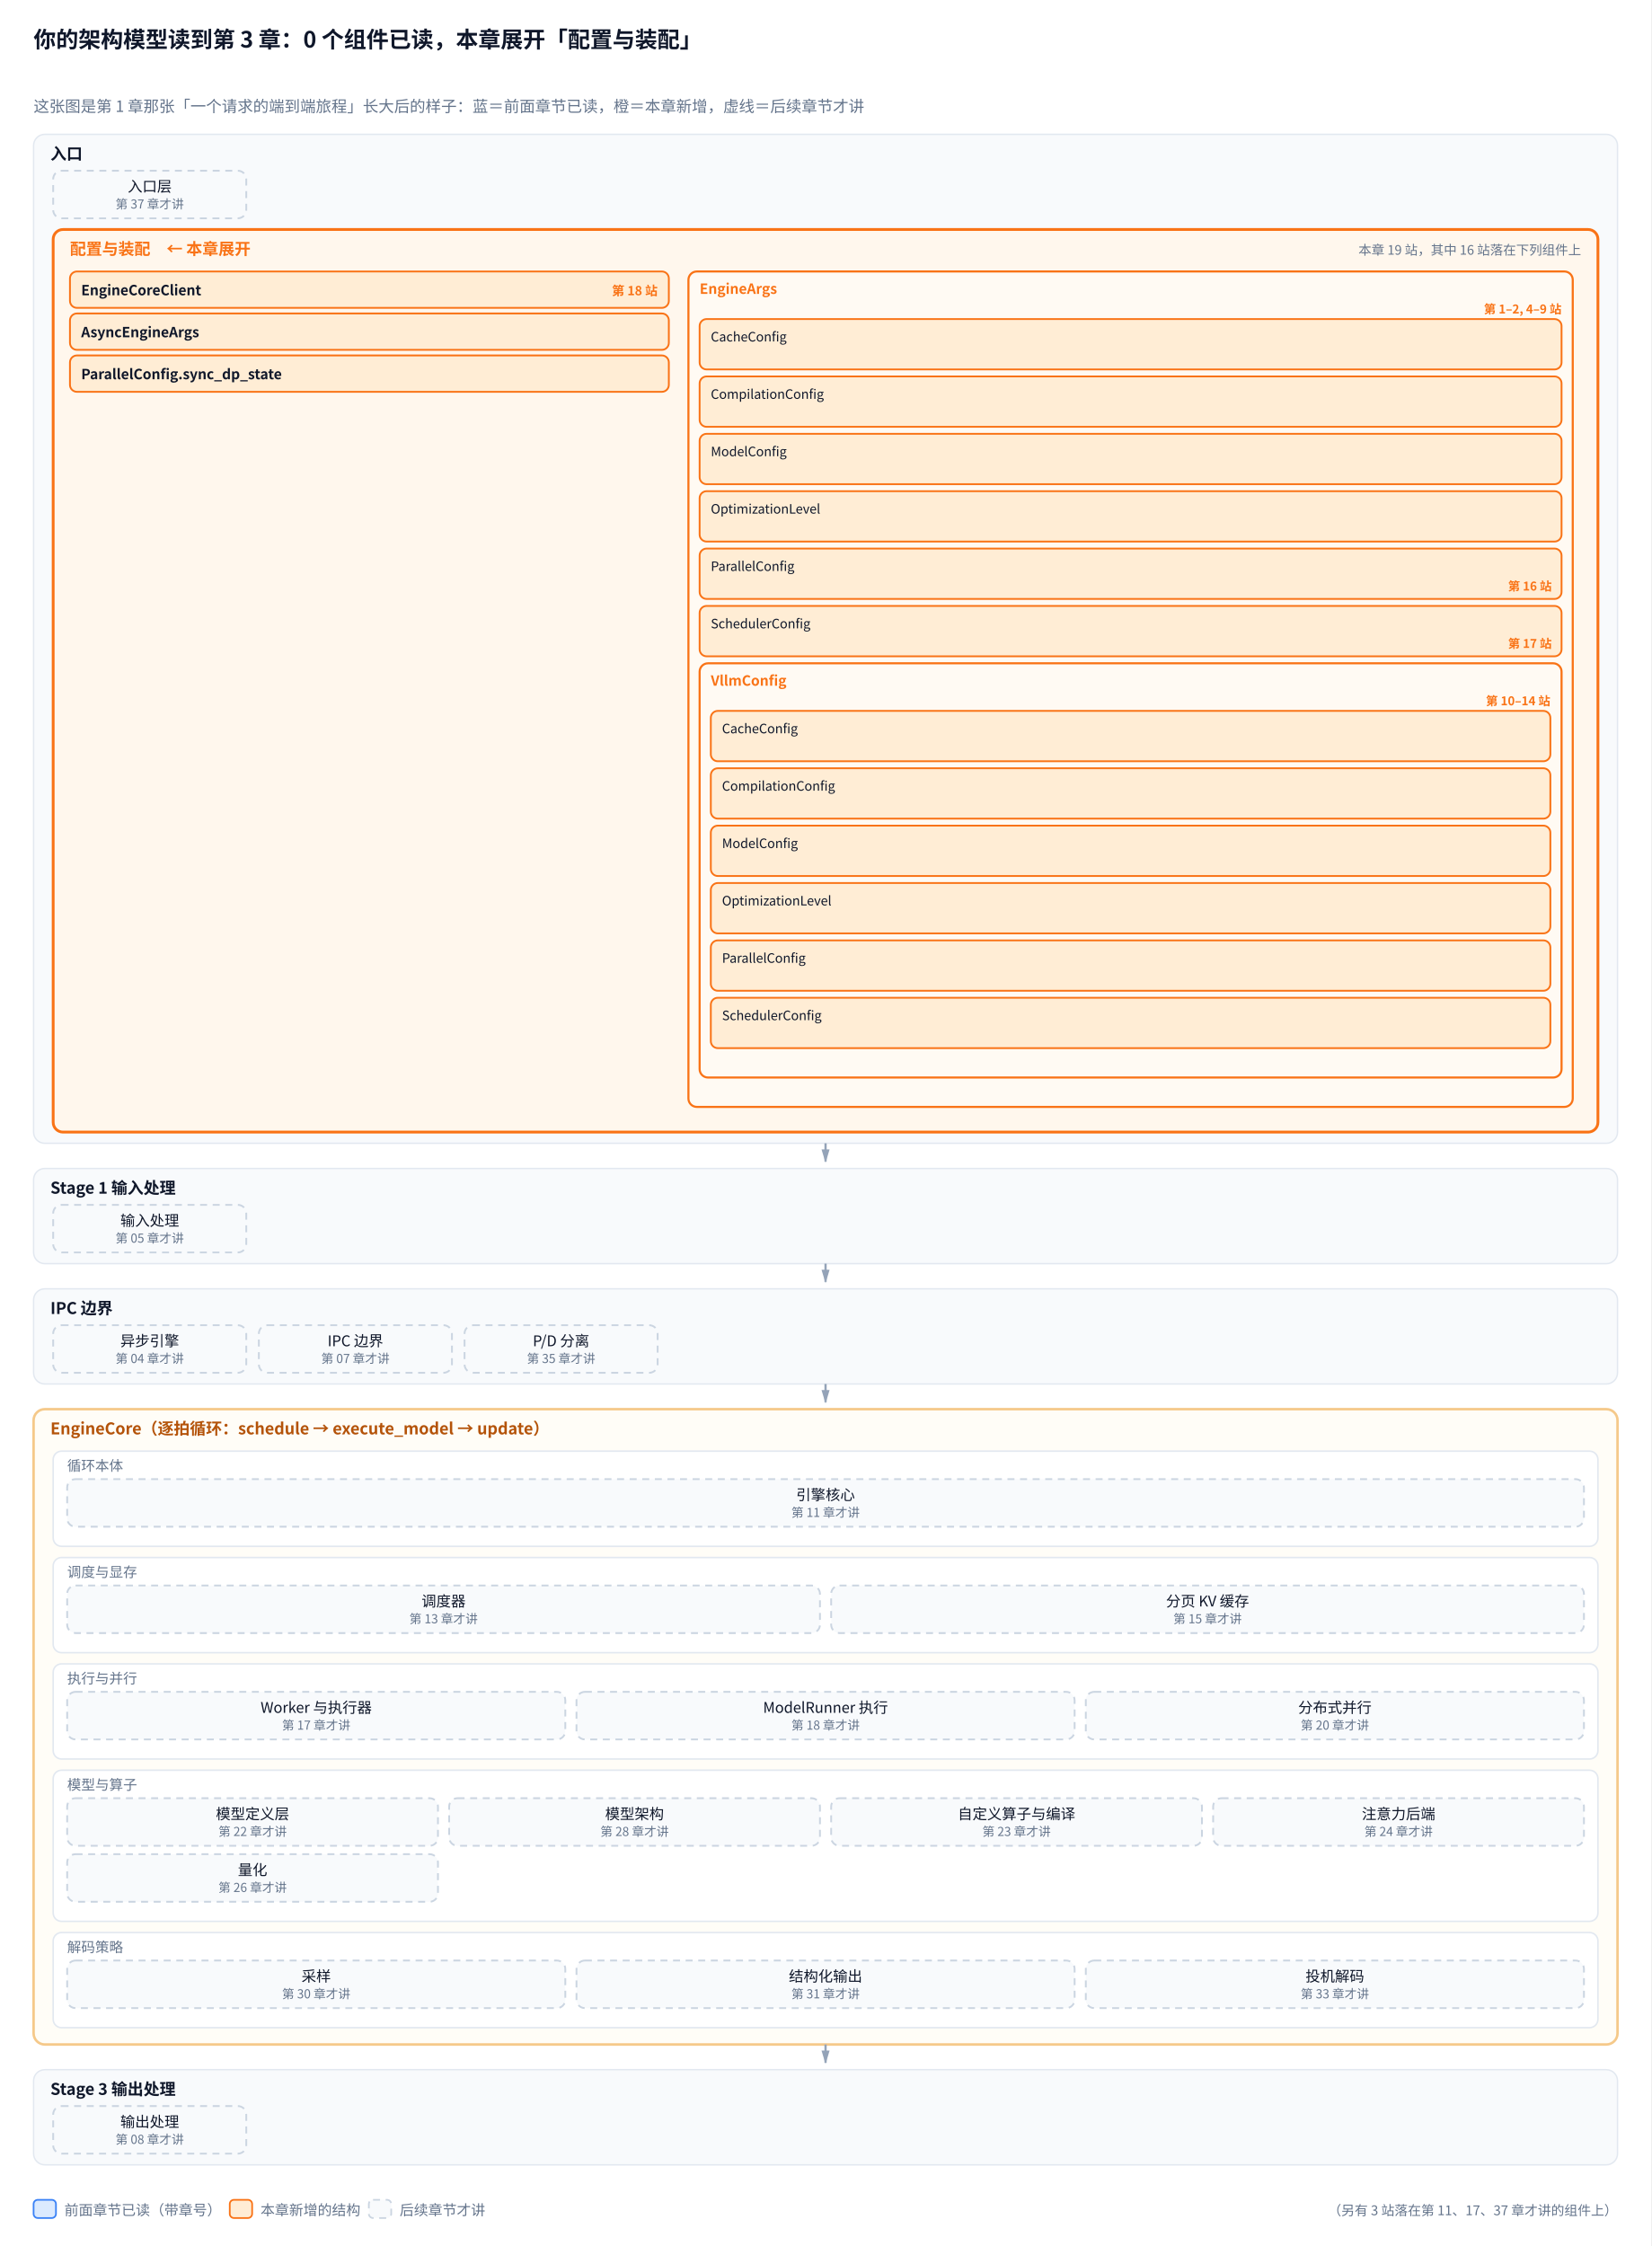
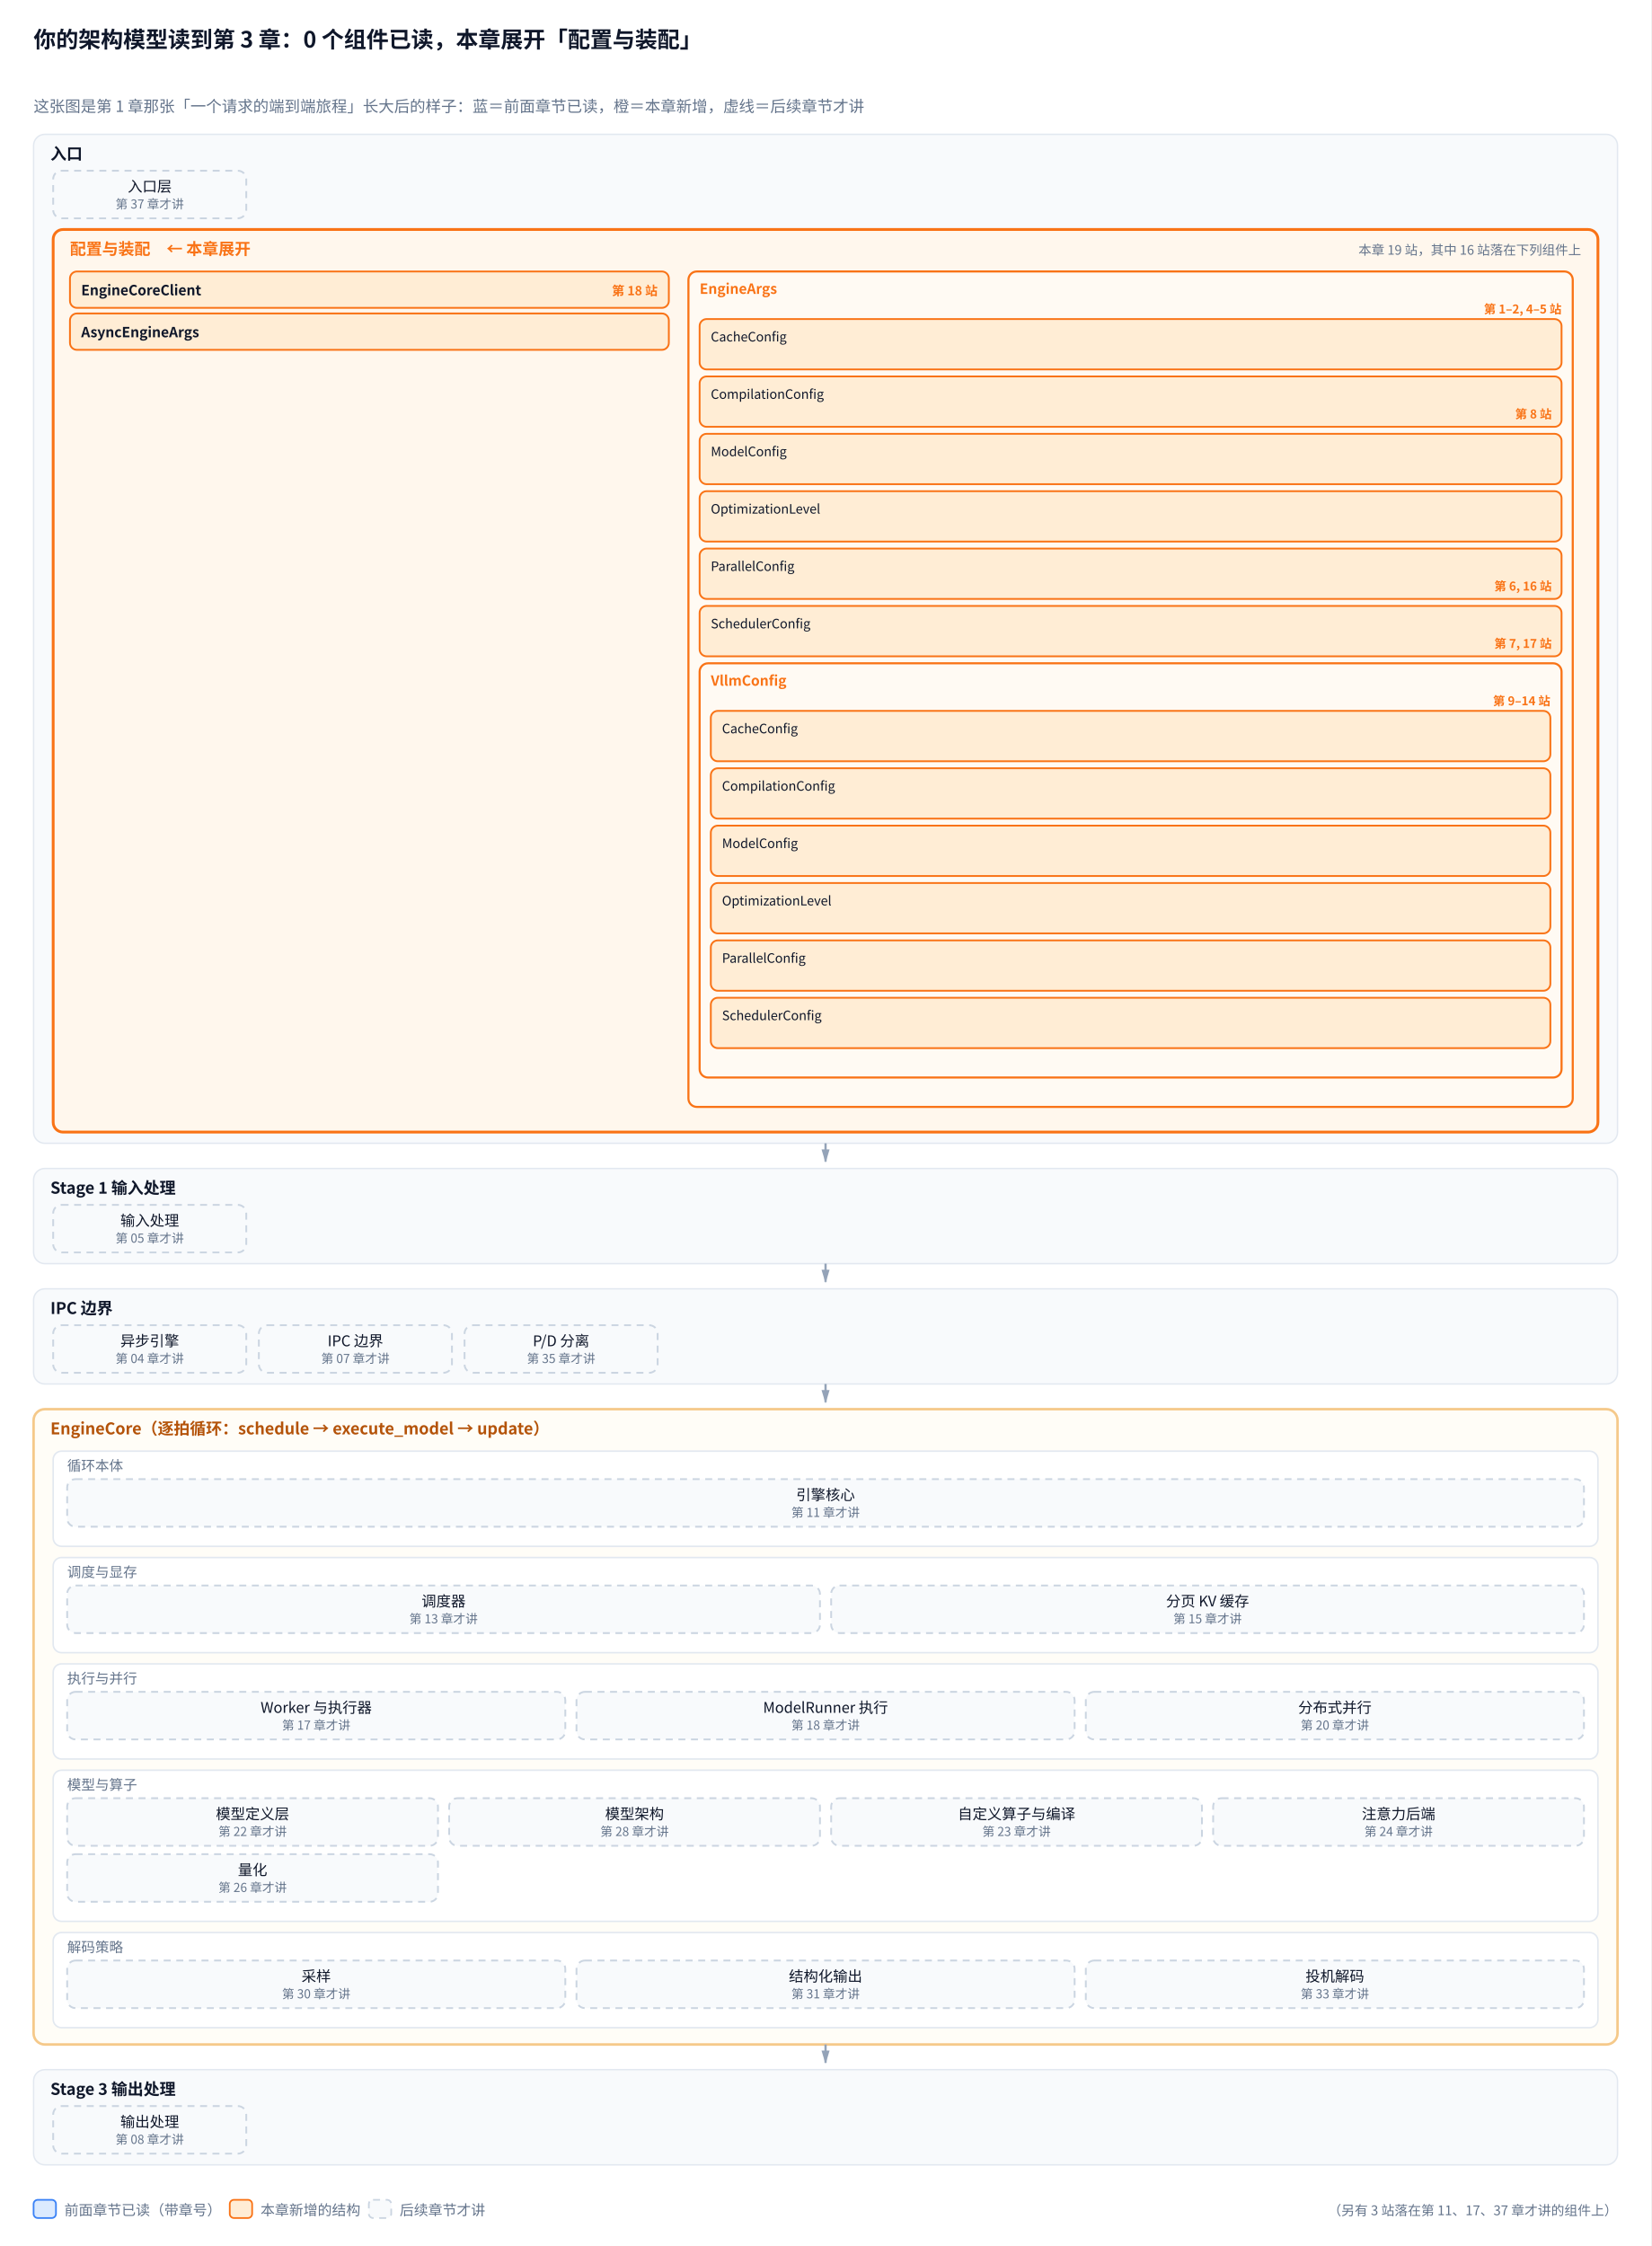
<svg xmlns="http://www.w3.org/2000/svg" viewBox="0 0 1180 1605">
  <defs>
    <marker id="a" viewBox="0 0 10 6" refX="9" refY="3" markerWidth="6" markerHeight="4" orient="auto">
      <path d="M0,0 L10,3 L0,6 Z" fill="#94a3b8" />
    </marker>
    <marker id="a2" viewBox="0 0 10 6" refX="9" refY="3" markerWidth="6" markerHeight="4" orient="auto">
      <path d="M0,0 L10,3 L0,6 Z" fill="#f97316" />
    </marker>
  </defs>
  <rect width="1180" height="1605" fill="white" />
  <text x="24" y="34" font-family="Microsoft YaHei, SimHei, Noto Sans CJK SC, PingFang SC, sans-serif" font-size="16" fill="#0f172a" font-weight="bold">你的架构模型读到第 3 章：0 个组件已读，本章展开「配置与装配」</text>
  <text x="24.0" y="80.0" font-family="Microsoft YaHei, SimHei, Noto Sans CJK SC, PingFang SC, sans-serif" font-size="11.2" fill="#64748b" text-anchor="start">这张图是第 1 章那张「一个请求的端到端旅程」长大后的样子：蓝＝前面章节已读，橙＝本章新增，虚线＝后续章节才讲</text>
  <rect x="24.0" y="96.0" width="1132.0" height="721.0" rx="8" fill="#f8fafc" stroke="#e2e8f0" stroke-width="1.0" />
  <text x="36.0" y="114.0" font-family="Microsoft YaHei, SimHei, Noto Sans CJK SC, PingFang SC, sans-serif" font-size="11.5" fill="#0f172a" text-anchor="start" font-weight="bold">入口</text>
  <rect x="38.0" y="122.0" width="138.0" height="34.0" rx="6" fill="#f8fafc" stroke="#cbd5e1" stroke-width="1.3" stroke-dasharray="5,4" />
  <text x="107.0" y="137.0" font-family="Microsoft YaHei, SimHei, Noto Sans CJK SC, PingFang SC, sans-serif" font-size="10.5" fill="#0f172a" text-anchor="middle">入口层</text>
  <text x="107.0" y="149.0" font-family="Microsoft YaHei, SimHei, Noto Sans CJK SC, PingFang SC, sans-serif" font-size="8.8" fill="#64748b" text-anchor="middle">第 37 章才讲</text>
  <rect x="38.0" y="164.0" width="1104.0" height="645.0" rx="7" fill="#fff7ed" stroke="#f97316" stroke-width="2.0" />
  <text x="50.0" y="182.0" font-family="Microsoft YaHei, SimHei, Noto Sans CJK SC, PingFang SC, sans-serif" font-size="11.5" fill="#f97316" text-anchor="start" font-weight="bold">配置与装配　← 本章展开</text>
  <text x="1130.0" y="182.0" font-family="Microsoft YaHei, SimHei, Noto Sans CJK SC, PingFang SC, sans-serif" font-size="9.3" fill="#64748b" text-anchor="end">本章 19 站，其中 16 站落在下列组件上</text>
  <rect x="50.0" y="194.0" width="428.0" height="26.0" rx="5" fill="#ffedd5" stroke="#f97316" stroke-width="1.3" />
  <text x="58.0" y="211.0" font-family="Microsoft YaHei, SimHei, Noto Sans CJK SC, PingFang SC, sans-serif" font-size="10" fill="#0f172a" text-anchor="start" font-weight="bold">EngineCoreClient</text>
  <text x="470.0" y="211.0" font-family="Microsoft YaHei, SimHei, Noto Sans CJK SC, PingFang SC, sans-serif" font-size="9" fill="#f97316" text-anchor="end" font-weight="bold">第 18 站</text>
  <rect x="50.0" y="224.0" width="428.0" height="26.0" rx="5" fill="#ffedd5" stroke="#f97316" stroke-width="1.3" />
  <text x="58.0" y="241.0" font-family="Microsoft YaHei, SimHei, Noto Sans CJK SC, PingFang SC, sans-serif" font-size="10" fill="#0f172a" text-anchor="start" font-weight="bold">AsyncEngineArgs</text>
-   <rect x="50.0" y="254.0" width="428.0" height="26.0" rx="5" fill="#ffedd5" stroke="#f97316" stroke-width="1.3" />
-   <text x="58.0" y="271.0" font-family="Microsoft YaHei, SimHei, Noto Sans CJK SC, PingFang SC, sans-serif" font-size="10" fill="#0f172a" text-anchor="start" font-weight="bold">ParallelConfig.sync_dp_state</text>
  <rect x="492.0" y="194.0" width="632.0" height="597.0" rx="6" fill="#fffaf3" stroke="#f97316" stroke-width="1.5" />
  <text x="500.0" y="210.0" font-family="Microsoft YaHei, SimHei, Noto Sans CJK SC, PingFang SC, sans-serif" font-size="10" fill="#f97316" text-anchor="start" font-weight="bold">EngineArgs</text>
  <rect x="500.0" y="228.0" width="616.0" height="36.0" rx="5" fill="#ffedd5" stroke="#f97316" stroke-width="1.3" />
  <text x="508.0" y="244.0" font-family="Microsoft YaHei, SimHei, Noto Sans CJK SC, PingFang SC, sans-serif" font-size="9.2" fill="#0f172a" text-anchor="start">CacheConfig</text>
  <rect x="500.0" y="269.0" width="616.0" height="36.0" rx="5" fill="#ffedd5" stroke="#f97316" stroke-width="1.3" />
  <text x="508.0" y="285.0" font-family="Microsoft YaHei, SimHei, Noto Sans CJK SC, PingFang SC, sans-serif" font-size="9.2" fill="#0f172a" text-anchor="start">CompilationConfig</text>
+   <text x="1109.0" y="299.0" font-family="Microsoft YaHei, SimHei, Noto Sans CJK SC, PingFang SC, sans-serif" font-size="8.6" fill="#f97316" text-anchor="end" font-weight="bold">第 8 站</text>
  <rect x="500.0" y="310.0" width="616.0" height="36.0" rx="5" fill="#ffedd5" stroke="#f97316" stroke-width="1.3" />
  <text x="508.0" y="326.0" font-family="Microsoft YaHei, SimHei, Noto Sans CJK SC, PingFang SC, sans-serif" font-size="9.2" fill="#0f172a" text-anchor="start">ModelConfig</text>
  <rect x="500.0" y="351.0" width="616.0" height="36.0" rx="5" fill="#ffedd5" stroke="#f97316" stroke-width="1.3" />
  <text x="508.0" y="367.0" font-family="Microsoft YaHei, SimHei, Noto Sans CJK SC, PingFang SC, sans-serif" font-size="9.2" fill="#0f172a" text-anchor="start">OptimizationLevel</text>
  <rect x="500.0" y="392.0" width="616.0" height="36.0" rx="5" fill="#ffedd5" stroke="#f97316" stroke-width="1.3" />
  <text x="508.0" y="408.0" font-family="Microsoft YaHei, SimHei, Noto Sans CJK SC, PingFang SC, sans-serif" font-size="9.2" fill="#0f172a" text-anchor="start">ParallelConfig</text>
-   <text x="1109.0" y="422.0" font-family="Microsoft YaHei, SimHei, Noto Sans CJK SC, PingFang SC, sans-serif" font-size="8.6" fill="#f97316" text-anchor="end" font-weight="bold">第 16 站</text>
+   <text x="1109.0" y="422.0" font-family="Microsoft YaHei, SimHei, Noto Sans CJK SC, PingFang SC, sans-serif" font-size="8.6" fill="#f97316" text-anchor="end" font-weight="bold">第 6, 16 站</text>
  <rect x="500.0" y="433.0" width="616.0" height="36.0" rx="5" fill="#ffedd5" stroke="#f97316" stroke-width="1.3" />
  <text x="508.0" y="449.0" font-family="Microsoft YaHei, SimHei, Noto Sans CJK SC, PingFang SC, sans-serif" font-size="9.2" fill="#0f172a" text-anchor="start">SchedulerConfig</text>
-   <text x="1109.0" y="463.0" font-family="Microsoft YaHei, SimHei, Noto Sans CJK SC, PingFang SC, sans-serif" font-size="8.6" fill="#f97316" text-anchor="end" font-weight="bold">第 17 站</text>
+   <text x="1109.0" y="463.0" font-family="Microsoft YaHei, SimHei, Noto Sans CJK SC, PingFang SC, sans-serif" font-size="8.6" fill="#f97316" text-anchor="end" font-weight="bold">第 7, 17 站</text>
  <rect x="500.0" y="474.0" width="616.0" height="296.0" rx="6" fill="#fffaf3" stroke="#f97316" stroke-width="1.5" />
  <text x="508.0" y="490.0" font-family="Microsoft YaHei, SimHei, Noto Sans CJK SC, PingFang SC, sans-serif" font-size="10" fill="#f97316" text-anchor="start" font-weight="bold">VllmConfig</text>
  <rect x="508.0" y="508.0" width="600.0" height="36.0" rx="5" fill="#ffedd5" stroke="#f97316" stroke-width="1.3" />
  <text x="516.0" y="524.0" font-family="Microsoft YaHei, SimHei, Noto Sans CJK SC, PingFang SC, sans-serif" font-size="9.2" fill="#0f172a" text-anchor="start">CacheConfig</text>
  <rect x="508.0" y="549.0" width="600.0" height="36.0" rx="5" fill="#ffedd5" stroke="#f97316" stroke-width="1.3" />
  <text x="516.0" y="565.0" font-family="Microsoft YaHei, SimHei, Noto Sans CJK SC, PingFang SC, sans-serif" font-size="9.2" fill="#0f172a" text-anchor="start">CompilationConfig</text>
  <rect x="508.0" y="590.0" width="600.0" height="36.0" rx="5" fill="#ffedd5" stroke="#f97316" stroke-width="1.3" />
  <text x="516.0" y="606.0" font-family="Microsoft YaHei, SimHei, Noto Sans CJK SC, PingFang SC, sans-serif" font-size="9.2" fill="#0f172a" text-anchor="start">ModelConfig</text>
  <rect x="508.0" y="631.0" width="600.0" height="36.0" rx="5" fill="#ffedd5" stroke="#f97316" stroke-width="1.3" />
  <text x="516.0" y="647.0" font-family="Microsoft YaHei, SimHei, Noto Sans CJK SC, PingFang SC, sans-serif" font-size="9.2" fill="#0f172a" text-anchor="start">OptimizationLevel</text>
  <rect x="508.0" y="672.0" width="600.0" height="36.0" rx="5" fill="#ffedd5" stroke="#f97316" stroke-width="1.3" />
  <text x="516.0" y="688.0" font-family="Microsoft YaHei, SimHei, Noto Sans CJK SC, PingFang SC, sans-serif" font-size="9.2" fill="#0f172a" text-anchor="start">ParallelConfig</text>
  <rect x="508.0" y="713.0" width="600.0" height="36.0" rx="5" fill="#ffedd5" stroke="#f97316" stroke-width="1.3" />
  <text x="516.0" y="729.0" font-family="Microsoft YaHei, SimHei, Noto Sans CJK SC, PingFang SC, sans-serif" font-size="9.2" fill="#0f172a" text-anchor="start">SchedulerConfig</text>
-   <text x="1108.0" y="504.0" font-family="Microsoft YaHei, SimHei, Noto Sans CJK SC, PingFang SC, sans-serif" font-size="8.6" fill="#f97316" text-anchor="end" font-weight="bold">第 10–14 站</text>
-   <text x="1116.0" y="224.0" font-family="Microsoft YaHei, SimHei, Noto Sans CJK SC, PingFang SC, sans-serif" font-size="8.6" fill="#f97316" text-anchor="end" font-weight="bold">第 1–2, 4–9 站</text>
+   <text x="1108.0" y="504.0" font-family="Microsoft YaHei, SimHei, Noto Sans CJK SC, PingFang SC, sans-serif" font-size="8.6" fill="#f97316" text-anchor="end" font-weight="bold">第 9–14 站</text>
+   <text x="1116.0" y="224.0" font-family="Microsoft YaHei, SimHei, Noto Sans CJK SC, PingFang SC, sans-serif" font-size="8.6" fill="#f97316" text-anchor="end" font-weight="bold">第 1–2, 4–5 站</text>
  <path d="M590.0,817.0 L590.0,830.0" stroke="#94a3b8" stroke-width="1.6" marker-end="url(#a)" />
  <rect x="24.0" y="835.0" width="1132.0" height="68.0" rx="8" fill="#f8fafc" stroke="#e2e8f0" stroke-width="1.0" />
  <text x="36.0" y="853.0" font-family="Microsoft YaHei, SimHei, Noto Sans CJK SC, PingFang SC, sans-serif" font-size="11.5" fill="#0f172a" text-anchor="start" font-weight="bold">Stage 1 输入处理</text>
  <rect x="38.0" y="861.0" width="138.0" height="34.0" rx="6" fill="#f8fafc" stroke="#cbd5e1" stroke-width="1.3" stroke-dasharray="5,4" />
  <text x="107.0" y="876.0" font-family="Microsoft YaHei, SimHei, Noto Sans CJK SC, PingFang SC, sans-serif" font-size="10.5" fill="#0f172a" text-anchor="middle">输入处理</text>
  <text x="107.0" y="888.0" font-family="Microsoft YaHei, SimHei, Noto Sans CJK SC, PingFang SC, sans-serif" font-size="8.8" fill="#64748b" text-anchor="middle">第 05 章才讲</text>
  <path d="M590.0,903.0 L590.0,916.0" stroke="#94a3b8" stroke-width="1.6" marker-end="url(#a)" />
  <rect x="24.0" y="921.0" width="1132.0" height="68.0" rx="8" fill="#f8fafc" stroke="#e2e8f0" stroke-width="1.0" />
  <text x="36.0" y="939.0" font-family="Microsoft YaHei, SimHei, Noto Sans CJK SC, PingFang SC, sans-serif" font-size="11.5" fill="#0f172a" text-anchor="start" font-weight="bold">IPC 边界</text>
  <rect x="38.0" y="947.0" width="138.0" height="34.0" rx="6" fill="#f8fafc" stroke="#cbd5e1" stroke-width="1.3" stroke-dasharray="5,4" />
  <text x="107.0" y="962.0" font-family="Microsoft YaHei, SimHei, Noto Sans CJK SC, PingFang SC, sans-serif" font-size="10.5" fill="#0f172a" text-anchor="middle">异步引擎</text>
  <text x="107.0" y="974.0" font-family="Microsoft YaHei, SimHei, Noto Sans CJK SC, PingFang SC, sans-serif" font-size="8.8" fill="#64748b" text-anchor="middle">第 04 章才讲</text>
  <rect x="185.0" y="947.0" width="138.0" height="34.0" rx="6" fill="#f8fafc" stroke="#cbd5e1" stroke-width="1.3" stroke-dasharray="5,4" />
  <text x="254.0" y="962.0" font-family="Microsoft YaHei, SimHei, Noto Sans CJK SC, PingFang SC, sans-serif" font-size="10.5" fill="#0f172a" text-anchor="middle">IPC 边界</text>
  <text x="254.0" y="974.0" font-family="Microsoft YaHei, SimHei, Noto Sans CJK SC, PingFang SC, sans-serif" font-size="8.8" fill="#64748b" text-anchor="middle">第 07 章才讲</text>
  <rect x="332.0" y="947.0" width="138.0" height="34.0" rx="6" fill="#f8fafc" stroke="#cbd5e1" stroke-width="1.3" stroke-dasharray="5,4" />
  <text x="401.0" y="962.0" font-family="Microsoft YaHei, SimHei, Noto Sans CJK SC, PingFang SC, sans-serif" font-size="10.5" fill="#0f172a" text-anchor="middle">P/D 分离</text>
  <text x="401.0" y="974.0" font-family="Microsoft YaHei, SimHei, Noto Sans CJK SC, PingFang SC, sans-serif" font-size="8.8" fill="#64748b" text-anchor="middle">第 35 章才讲</text>
  <path d="M590.0,989.0 L590.0,1002.0" stroke="#94a3b8" stroke-width="1.6" marker-end="url(#a)" />
  <rect x="24.0" y="1007.0" width="1132.0" height="454.0" rx="8" fill="#fffdf7" stroke="#f5c98a" stroke-width="1.8" />
  <text x="36.0" y="1025.0" font-family="Microsoft YaHei, SimHei, Noto Sans CJK SC, PingFang SC, sans-serif" font-size="11.5" fill="#b45309" text-anchor="start" font-weight="bold">EngineCore（逐拍循环：schedule → execute_model → update）</text>
  <rect x="38.0" y="1037.0" width="1104.0" height="68.0" rx="6" fill="#ffffff" stroke="#e2e8f0" stroke-width="1.1" />
  <text x="48.0" y="1051.0" font-family="Microsoft YaHei, SimHei, Noto Sans CJK SC, PingFang SC, sans-serif" font-size="10" fill="#64748b" text-anchor="start">循环本体</text>
  <rect x="48.0" y="1057.0" width="1084.0" height="34.0" rx="6" fill="#f8fafc" stroke="#cbd5e1" stroke-width="1.3" stroke-dasharray="5,4" />
  <text x="590.0" y="1072.0" font-family="Microsoft YaHei, SimHei, Noto Sans CJK SC, PingFang SC, sans-serif" font-size="10.5" fill="#0f172a" text-anchor="middle">引擎核心</text>
  <text x="590.0" y="1084.0" font-family="Microsoft YaHei, SimHei, Noto Sans CJK SC, PingFang SC, sans-serif" font-size="8.8" fill="#64748b" text-anchor="middle">第 11 章才讲</text>
  <rect x="38.0" y="1113.0" width="1104.0" height="68.0" rx="6" fill="#ffffff" stroke="#e2e8f0" stroke-width="1.1" />
  <text x="48.0" y="1127.0" font-family="Microsoft YaHei, SimHei, Noto Sans CJK SC, PingFang SC, sans-serif" font-size="10" fill="#64748b" text-anchor="start">调度与显存</text>
  <rect x="48.0" y="1133.0" width="538.0" height="34.0" rx="6" fill="#f8fafc" stroke="#cbd5e1" stroke-width="1.3" stroke-dasharray="5,4" />
  <text x="317.0" y="1148.0" font-family="Microsoft YaHei, SimHei, Noto Sans CJK SC, PingFang SC, sans-serif" font-size="10.5" fill="#0f172a" text-anchor="middle">调度器</text>
  <text x="317.0" y="1160.0" font-family="Microsoft YaHei, SimHei, Noto Sans CJK SC, PingFang SC, sans-serif" font-size="8.8" fill="#64748b" text-anchor="middle">第 13 章才讲</text>
  <rect x="594.0" y="1133.0" width="538.0" height="34.0" rx="6" fill="#f8fafc" stroke="#cbd5e1" stroke-width="1.3" stroke-dasharray="5,4" />
  <text x="863.0" y="1148.0" font-family="Microsoft YaHei, SimHei, Noto Sans CJK SC, PingFang SC, sans-serif" font-size="10.5" fill="#0f172a" text-anchor="middle">分页 KV 缓存</text>
  <text x="863.0" y="1160.0" font-family="Microsoft YaHei, SimHei, Noto Sans CJK SC, PingFang SC, sans-serif" font-size="8.8" fill="#64748b" text-anchor="middle">第 15 章才讲</text>
  <rect x="38.0" y="1189.0" width="1104.0" height="68.0" rx="6" fill="#ffffff" stroke="#e2e8f0" stroke-width="1.1" />
  <text x="48.0" y="1203.0" font-family="Microsoft YaHei, SimHei, Noto Sans CJK SC, PingFang SC, sans-serif" font-size="10" fill="#64748b" text-anchor="start">执行与并行</text>
  <rect x="48.0" y="1209.0" width="356.0" height="34.0" rx="6" fill="#f8fafc" stroke="#cbd5e1" stroke-width="1.3" stroke-dasharray="5,4" />
  <text x="226.0" y="1224.0" font-family="Microsoft YaHei, SimHei, Noto Sans CJK SC, PingFang SC, sans-serif" font-size="10.5" fill="#0f172a" text-anchor="middle">Worker 与执行器</text>
  <text x="226.0" y="1236.0" font-family="Microsoft YaHei, SimHei, Noto Sans CJK SC, PingFang SC, sans-serif" font-size="8.8" fill="#64748b" text-anchor="middle">第 17 章才讲</text>
  <rect x="412.0" y="1209.0" width="356.0" height="34.0" rx="6" fill="#f8fafc" stroke="#cbd5e1" stroke-width="1.3" stroke-dasharray="5,4" />
  <text x="590.0" y="1224.0" font-family="Microsoft YaHei, SimHei, Noto Sans CJK SC, PingFang SC, sans-serif" font-size="10.5" fill="#0f172a" text-anchor="middle">ModelRunner 执行</text>
  <text x="590.0" y="1236.0" font-family="Microsoft YaHei, SimHei, Noto Sans CJK SC, PingFang SC, sans-serif" font-size="8.8" fill="#64748b" text-anchor="middle">第 18 章才讲</text>
  <rect x="776.0" y="1209.0" width="356.0" height="34.0" rx="6" fill="#f8fafc" stroke="#cbd5e1" stroke-width="1.3" stroke-dasharray="5,4" />
  <text x="954.0" y="1224.0" font-family="Microsoft YaHei, SimHei, Noto Sans CJK SC, PingFang SC, sans-serif" font-size="10.5" fill="#0f172a" text-anchor="middle">分布式并行</text>
  <text x="954.0" y="1236.0" font-family="Microsoft YaHei, SimHei, Noto Sans CJK SC, PingFang SC, sans-serif" font-size="8.8" fill="#64748b" text-anchor="middle">第 20 章才讲</text>
  <rect x="38.0" y="1265.0" width="1104.0" height="108.0" rx="6" fill="#ffffff" stroke="#e2e8f0" stroke-width="1.1" />
  <text x="48.0" y="1279.0" font-family="Microsoft YaHei, SimHei, Noto Sans CJK SC, PingFang SC, sans-serif" font-size="10" fill="#64748b" text-anchor="start">模型与算子</text>
  <rect x="48.0" y="1285.0" width="265.0" height="34.0" rx="6" fill="#f8fafc" stroke="#cbd5e1" stroke-width="1.3" stroke-dasharray="5,4" />
  <text x="180.5" y="1300.0" font-family="Microsoft YaHei, SimHei, Noto Sans CJK SC, PingFang SC, sans-serif" font-size="10.5" fill="#0f172a" text-anchor="middle">模型定义层</text>
  <text x="180.5" y="1312.0" font-family="Microsoft YaHei, SimHei, Noto Sans CJK SC, PingFang SC, sans-serif" font-size="8.8" fill="#64748b" text-anchor="middle">第 22 章才讲</text>
  <rect x="321.0" y="1285.0" width="265.0" height="34.0" rx="6" fill="#f8fafc" stroke="#cbd5e1" stroke-width="1.3" stroke-dasharray="5,4" />
  <text x="453.5" y="1300.0" font-family="Microsoft YaHei, SimHei, Noto Sans CJK SC, PingFang SC, sans-serif" font-size="10.5" fill="#0f172a" text-anchor="middle">模型架构</text>
  <text x="453.5" y="1312.0" font-family="Microsoft YaHei, SimHei, Noto Sans CJK SC, PingFang SC, sans-serif" font-size="8.8" fill="#64748b" text-anchor="middle">第 28 章才讲</text>
  <rect x="594.0" y="1285.0" width="265.0" height="34.0" rx="6" fill="#f8fafc" stroke="#cbd5e1" stroke-width="1.3" stroke-dasharray="5,4" />
  <text x="726.5" y="1300.0" font-family="Microsoft YaHei, SimHei, Noto Sans CJK SC, PingFang SC, sans-serif" font-size="10.5" fill="#0f172a" text-anchor="middle">自定义算子与编译</text>
  <text x="726.5" y="1312.0" font-family="Microsoft YaHei, SimHei, Noto Sans CJK SC, PingFang SC, sans-serif" font-size="8.8" fill="#64748b" text-anchor="middle">第 23 章才讲</text>
  <rect x="867.0" y="1285.0" width="265.0" height="34.0" rx="6" fill="#f8fafc" stroke="#cbd5e1" stroke-width="1.3" stroke-dasharray="5,4" />
  <text x="999.5" y="1300.0" font-family="Microsoft YaHei, SimHei, Noto Sans CJK SC, PingFang SC, sans-serif" font-size="10.5" fill="#0f172a" text-anchor="middle">注意力后端</text>
  <text x="999.5" y="1312.0" font-family="Microsoft YaHei, SimHei, Noto Sans CJK SC, PingFang SC, sans-serif" font-size="8.8" fill="#64748b" text-anchor="middle">第 24 章才讲</text>
  <rect x="48.0" y="1325.0" width="265.0" height="34.0" rx="6" fill="#f8fafc" stroke="#cbd5e1" stroke-width="1.3" stroke-dasharray="5,4" />
  <text x="180.5" y="1340.0" font-family="Microsoft YaHei, SimHei, Noto Sans CJK SC, PingFang SC, sans-serif" font-size="10.5" fill="#0f172a" text-anchor="middle">量化</text>
  <text x="180.5" y="1352.0" font-family="Microsoft YaHei, SimHei, Noto Sans CJK SC, PingFang SC, sans-serif" font-size="8.8" fill="#64748b" text-anchor="middle">第 26 章才讲</text>
  <rect x="38.0" y="1381.0" width="1104.0" height="68.0" rx="6" fill="#ffffff" stroke="#e2e8f0" stroke-width="1.1" />
  <text x="48.0" y="1395.0" font-family="Microsoft YaHei, SimHei, Noto Sans CJK SC, PingFang SC, sans-serif" font-size="10" fill="#64748b" text-anchor="start">解码策略</text>
  <rect x="48.0" y="1401.0" width="356.0" height="34.0" rx="6" fill="#f8fafc" stroke="#cbd5e1" stroke-width="1.3" stroke-dasharray="5,4" />
  <text x="226.0" y="1416.0" font-family="Microsoft YaHei, SimHei, Noto Sans CJK SC, PingFang SC, sans-serif" font-size="10.5" fill="#0f172a" text-anchor="middle">采样</text>
  <text x="226.0" y="1428.0" font-family="Microsoft YaHei, SimHei, Noto Sans CJK SC, PingFang SC, sans-serif" font-size="8.8" fill="#64748b" text-anchor="middle">第 30 章才讲</text>
  <rect x="412.0" y="1401.0" width="356.0" height="34.0" rx="6" fill="#f8fafc" stroke="#cbd5e1" stroke-width="1.3" stroke-dasharray="5,4" />
  <text x="590.0" y="1416.0" font-family="Microsoft YaHei, SimHei, Noto Sans CJK SC, PingFang SC, sans-serif" font-size="10.5" fill="#0f172a" text-anchor="middle">结构化输出</text>
  <text x="590.0" y="1428.0" font-family="Microsoft YaHei, SimHei, Noto Sans CJK SC, PingFang SC, sans-serif" font-size="8.8" fill="#64748b" text-anchor="middle">第 31 章才讲</text>
  <rect x="776.0" y="1401.0" width="356.0" height="34.0" rx="6" fill="#f8fafc" stroke="#cbd5e1" stroke-width="1.3" stroke-dasharray="5,4" />
  <text x="954.0" y="1416.0" font-family="Microsoft YaHei, SimHei, Noto Sans CJK SC, PingFang SC, sans-serif" font-size="10.5" fill="#0f172a" text-anchor="middle">投机解码</text>
  <text x="954.0" y="1428.0" font-family="Microsoft YaHei, SimHei, Noto Sans CJK SC, PingFang SC, sans-serif" font-size="8.8" fill="#64748b" text-anchor="middle">第 33 章才讲</text>
  <path d="M590.0,1461.0 L590.0,1474.0" stroke="#94a3b8" stroke-width="1.6" marker-end="url(#a)" />
  <rect x="24.0" y="1479.0" width="1132.0" height="68.0" rx="8" fill="#f8fafc" stroke="#e2e8f0" stroke-width="1.0" />
  <text x="36.0" y="1497.0" font-family="Microsoft YaHei, SimHei, Noto Sans CJK SC, PingFang SC, sans-serif" font-size="11.5" fill="#0f172a" text-anchor="start" font-weight="bold">Stage 3 输出处理</text>
  <rect x="38.0" y="1505.0" width="138.0" height="34.0" rx="6" fill="#f8fafc" stroke="#cbd5e1" stroke-width="1.3" stroke-dasharray="5,4" />
  <text x="107.0" y="1520.0" font-family="Microsoft YaHei, SimHei, Noto Sans CJK SC, PingFang SC, sans-serif" font-size="10.5" fill="#0f172a" text-anchor="middle">输出处理</text>
  <text x="107.0" y="1532.0" font-family="Microsoft YaHei, SimHei, Noto Sans CJK SC, PingFang SC, sans-serif" font-size="8.8" fill="#64748b" text-anchor="middle">第 08 章才讲</text>
  <rect x="24.0" y="1572.0" width="16.0" height="13.0" rx="3" fill="#dbeafe" stroke="#3b82f6" stroke-width="1.2" />
  <text x="46.0" y="1583.0" font-family="Microsoft YaHei, SimHei, Noto Sans CJK SC, PingFang SC, sans-serif" font-size="10.2" fill="#64748b" text-anchor="start">前面章节已读（带章号）</text>
  <rect x="164.2" y="1572.0" width="16.0" height="13.0" rx="3" fill="#ffedd5" stroke="#f97316" stroke-width="1.2" />
  <text x="186.2" y="1583.0" font-family="Microsoft YaHei, SimHei, Noto Sans CJK SC, PingFang SC, sans-serif" font-size="10.2" fill="#64748b" text-anchor="start">本章新增的结构</text>
  <rect x="263.6" y="1572.0" width="16.0" height="13.0" rx="3" fill="#f8fafc" stroke="#cbd5e1" stroke-width="1.2" stroke-dasharray="5,4" />
  <text x="285.6" y="1583.0" font-family="Microsoft YaHei, SimHei, Noto Sans CJK SC, PingFang SC, sans-serif" font-size="10.2" fill="#64748b" text-anchor="start">后续章节才讲</text>
  <text x="1156.0" y="1583.0" font-family="Microsoft YaHei, SimHei, Noto Sans CJK SC, PingFang SC, sans-serif" font-size="9.5" fill="#64748b" text-anchor="end">（另有 3 站落在第 11、17、37 章才讲的组件上）</text>
</svg>
